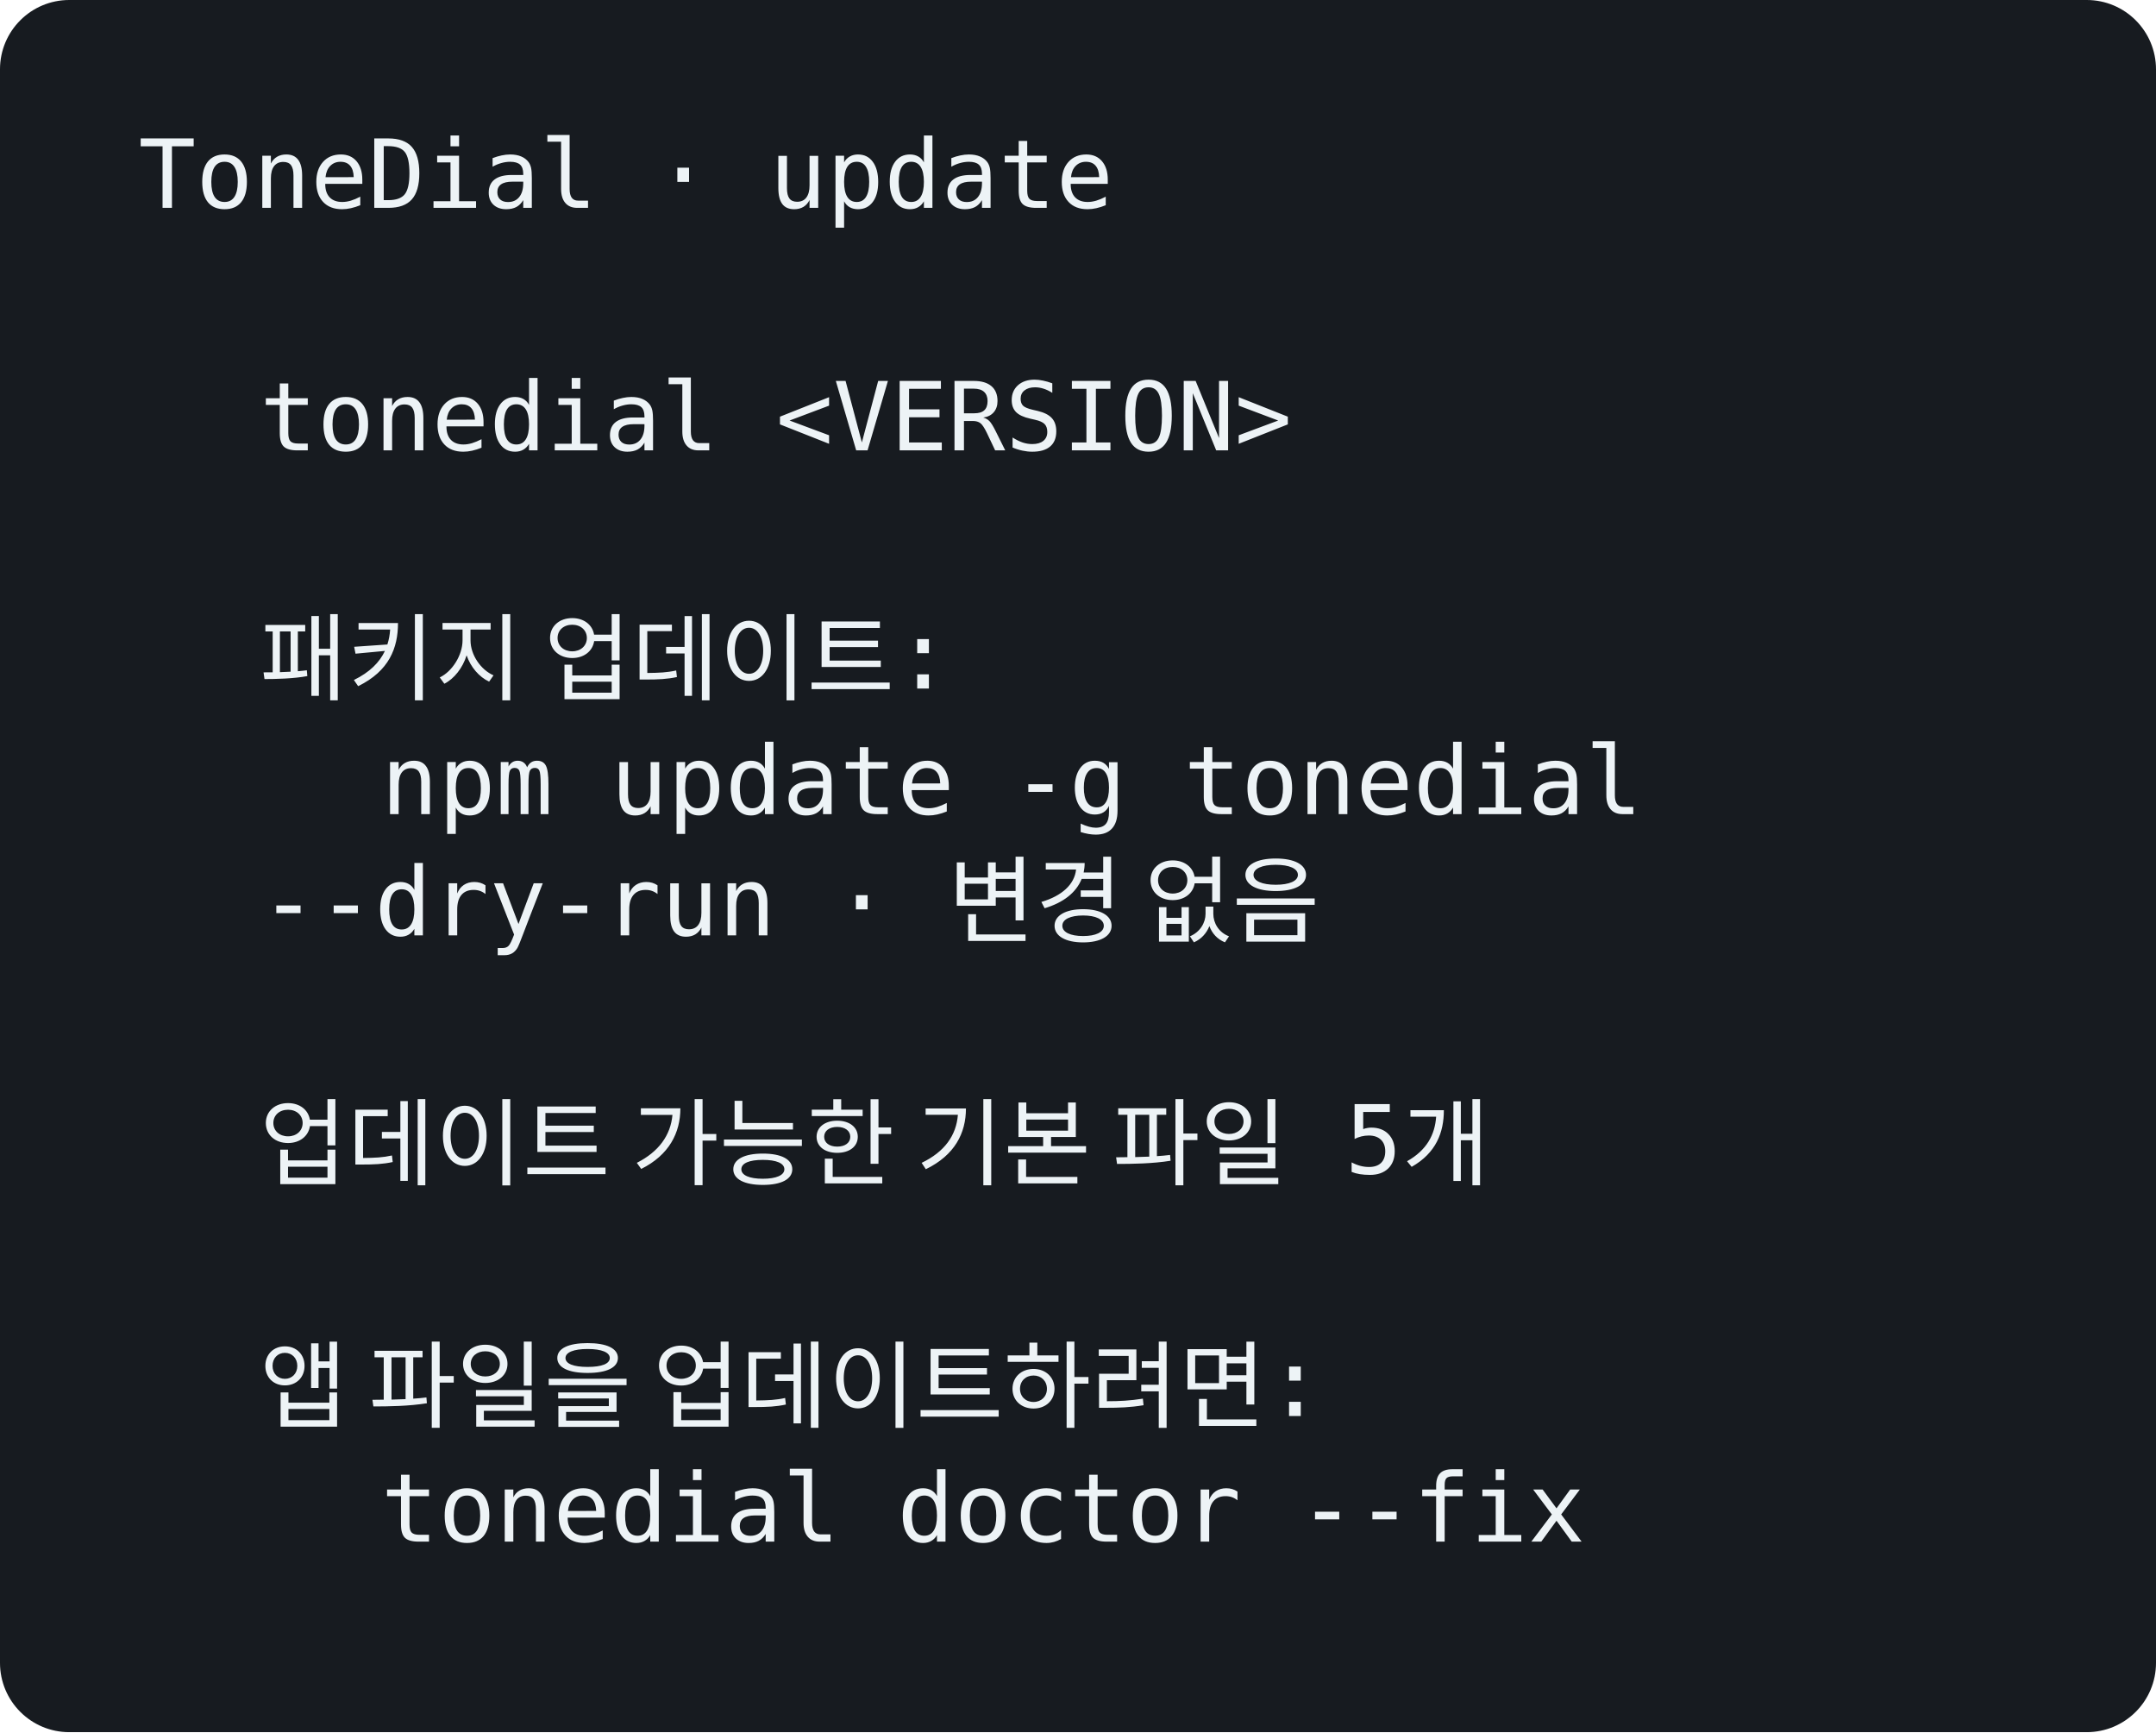
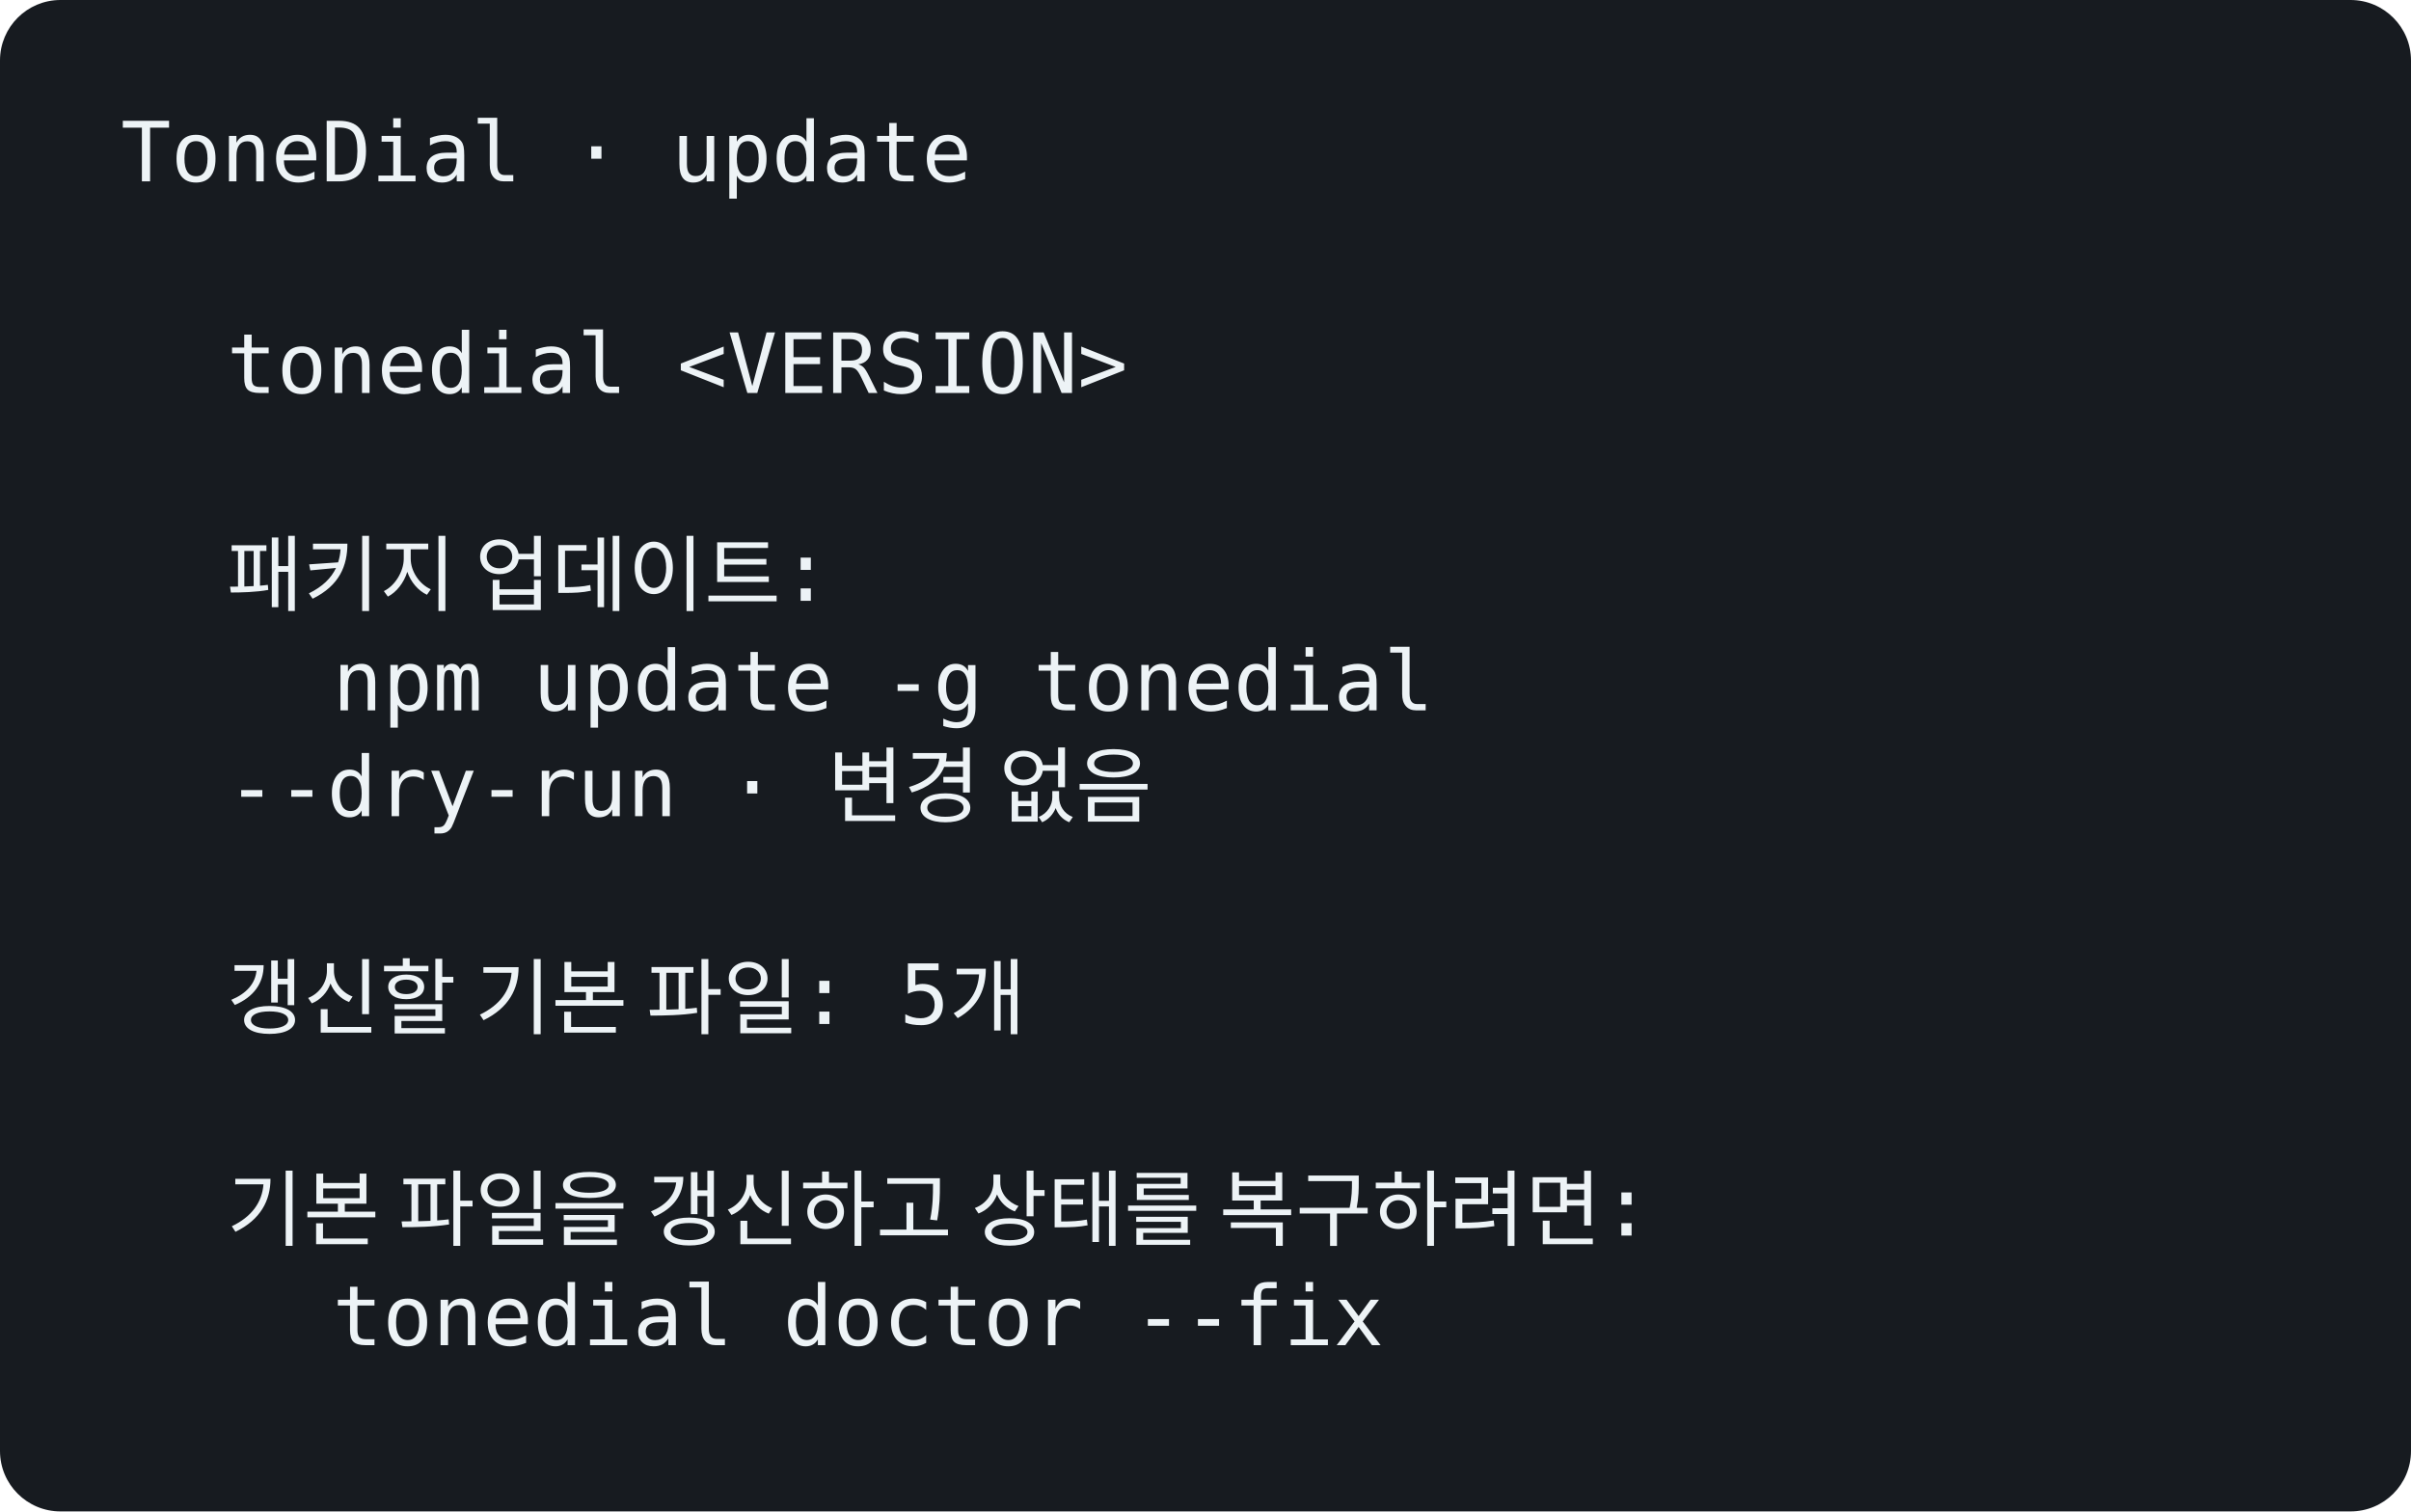
- <svg xmlns="http://www.w3.org/2000/svg" width="498" height="400" viewBox="0 0 498 400" role="img" aria-labelledby="title description">
+ <svg xmlns="http://www.w3.org/2000/svg" width="638" height="400" viewBox="0 0 638 400" role="img" aria-labelledby="title description">
  <rect width="100%" height="100%" rx="16" fill="#171b20" />
  <g font-family="ui-monospace, SFMono-Regular, Menlo, Consolas, monospace, system-ui" font-size="22">
    <text x="32" y="48" fill="#edf3f6" font-weight="400" opacity="1">ToneDial · update</text>
    <text x="60" y="104" fill="#edf3f6" font-weight="400" opacity="1">tonedial &lt;VERSION&gt;</text>
    <text x="60" y="160" fill="#edf3f6" font-weight="400" opacity="1">패키지 업데이트:</text>
    <text x="88" y="188" fill="#edf3f6" font-weight="400" opacity="1">npm update -g tonedial</text>
    <text x="60" y="216" fill="#edf3f6" font-weight="400" opacity="1">--dry-run · 변경 없음</text>
-     <text x="60" y="272" fill="#edf3f6" font-weight="400" opacity="1">업데이트 가능한 기본 파일 5개</text>
-     <text x="60" y="328" fill="#edf3f6" font-weight="400" opacity="1">앱 파일을 업데이트하려면:</text>
+     <text x="60" y="272" fill="#edf3f6" font-weight="400" opacity="1">갱신할 기본 파일: 5개</text>
+     <text x="60" y="328" fill="#edf3f6" font-weight="400" opacity="1">기본 파일을 갱신하고 상태를 복구하려면:</text>
    <text x="88" y="356" fill="#edf3f6" font-weight="400" opacity="1">tonedial doctor --fix</text>
  </g>
</svg>
